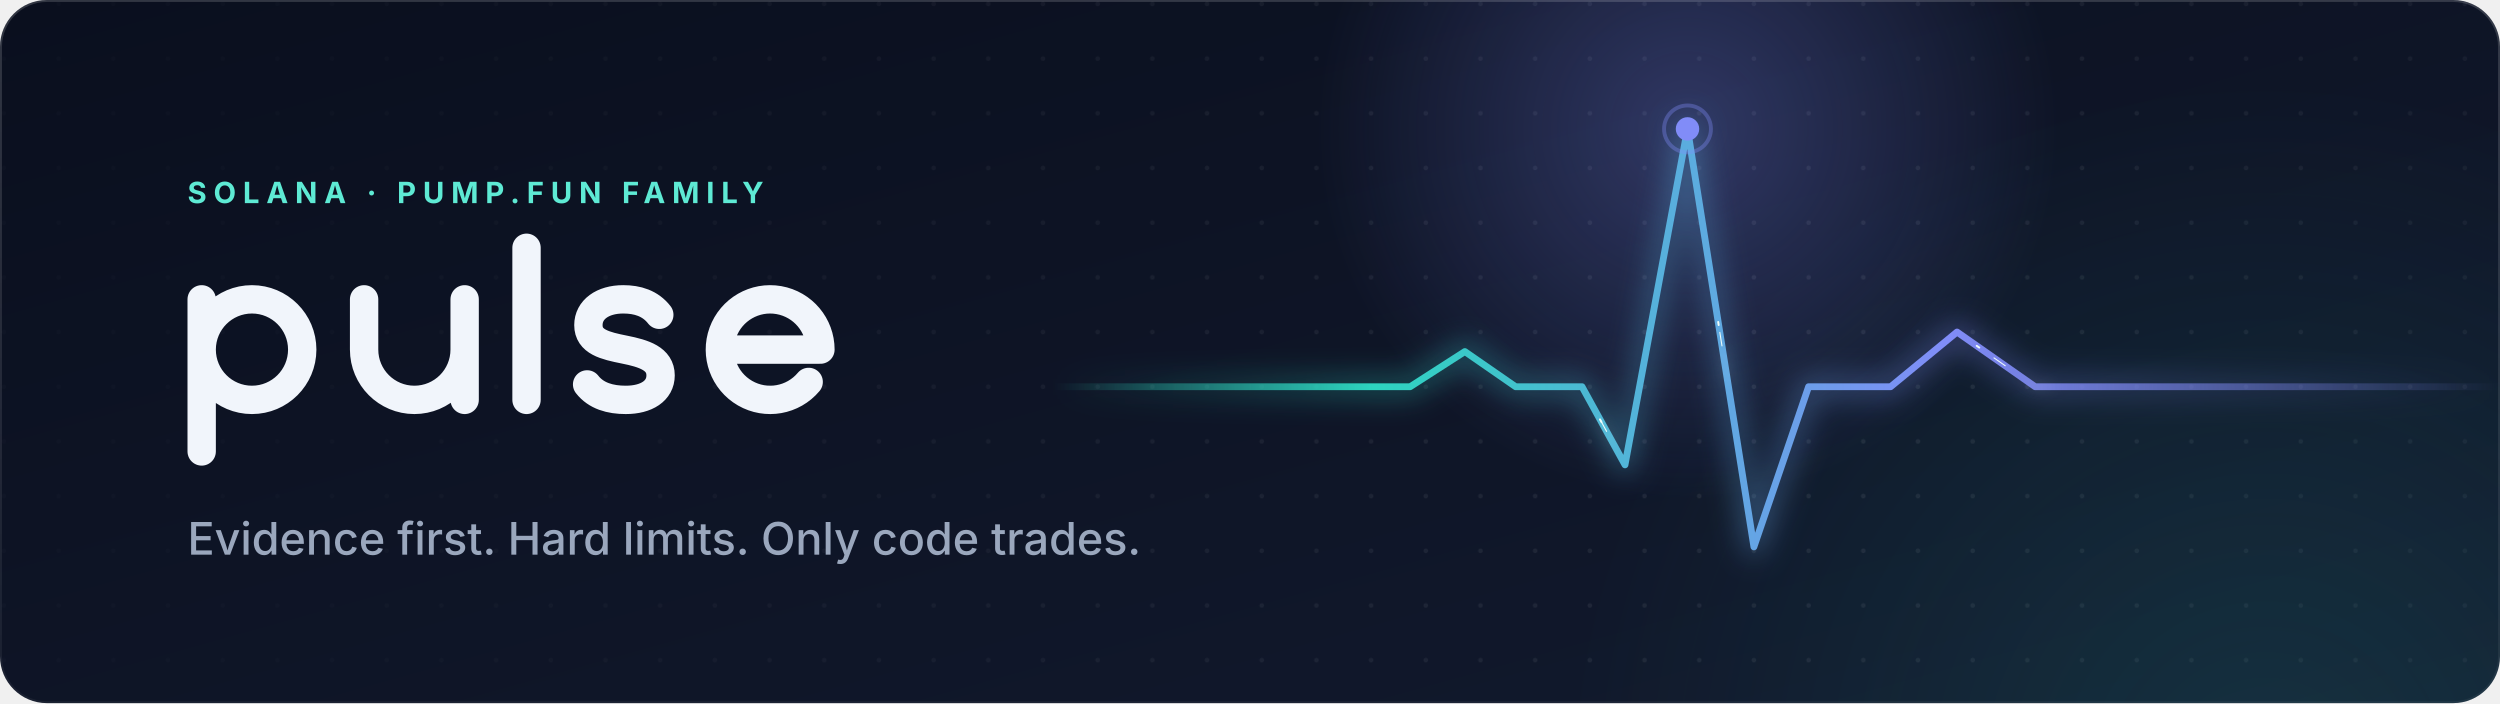
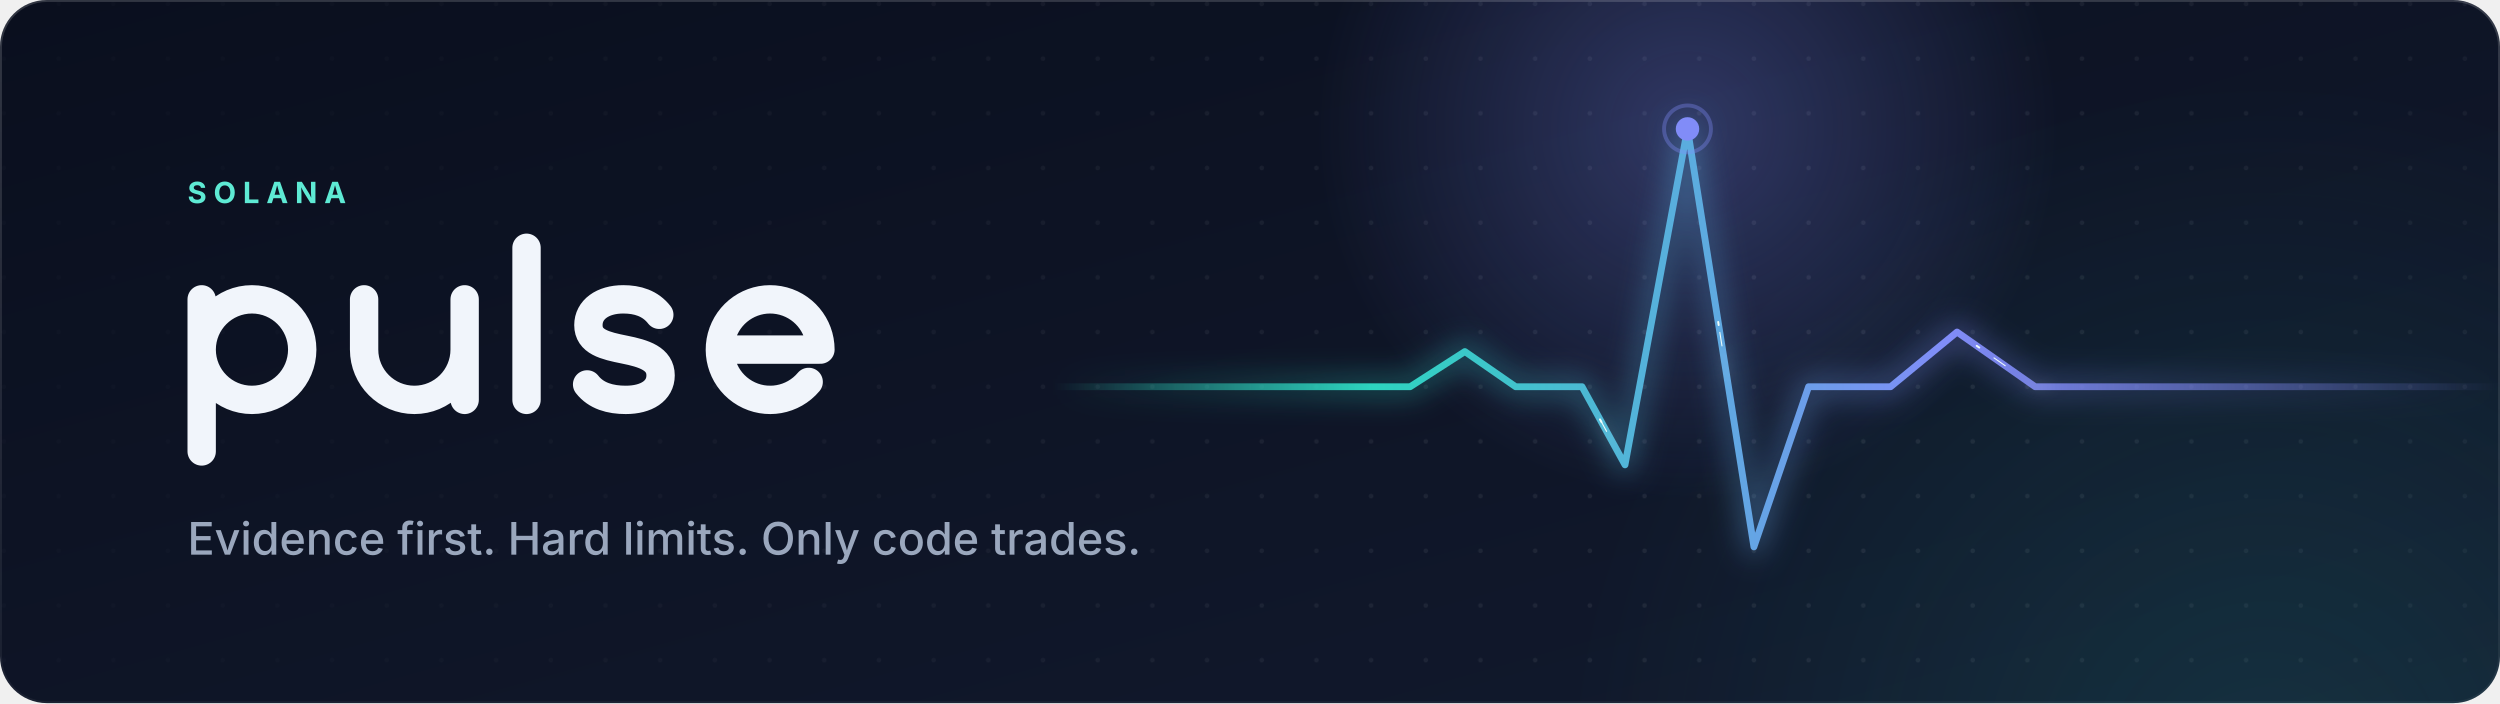
<svg xmlns="http://www.w3.org/2000/svg" width="1280" height="360" viewBox="0 0 1280 360" role="img" aria-labelledby="title desc">
  <style>
    .c1,.c2,.c3 { animation: run 4.6s linear infinite; }
    .c1 { animation-name: run1; } .c2 { animation-name: run2; } .c3 { animation-name: run3; }
    @keyframes run1 { 0% { stroke-dashoffset: 16; } 62.0% { stroke-dashoffset: -96; } 100% { stroke-dashoffset: -96; } }
    @keyframes run2 { 0% { stroke-dashoffset: 7; } 62.0% { stroke-dashoffset: -105; } 100% { stroke-dashoffset: -105; } }
    @keyframes run3 { 0% { stroke-dashoffset: 1.6; } 62.0% { stroke-dashoffset: -110.4; } 100% { stroke-dashoffset: -110.4; } }
    .ring { transform-box: fill-box; transform-origin: center; animation: ring 4.6s ease-out infinite; opacity: 0; }
    @keyframes ring { 0%, 23.5% { transform: scale(1); opacity: 0; }
      23.6% { transform: scale(1); opacity: 0.85; }
      45.6% { transform: scale(3.4); opacity: 0; } 100% { opacity: 0; } }
    .dot { transform-box: fill-box; transform-origin: center; animation: dot 4.6s ease-out infinite; }
    @keyframes dot { 0%, 23.5% { transform: scale(1); } 25.1% { transform: scale(1.45); }
      37.6% { transform: scale(1); } 100% { transform: scale(1); } }
    .comet { animation: fadecomet 4.6s linear infinite; }
    @keyframes fadecomet { 0% { opacity: 0; } 9.9% { opacity: 1; }
      49.6% { opacity: 1; } 62.0% { opacity: 0; } 100% { opacity: 0; } }
    @media (prefers-reduced-motion: reduce) {
      .comet, .ring { display: none; }
      .dot { animation: none; }
    }
  </style>
  <defs>
    <linearGradient id="bg" x1="0" y1="0" x2="1" y2="1">
      <stop offset="0" stop-color="#0A0F1E" />
      <stop offset="1" stop-color="#121A2E" />
    </linearGradient>
    <linearGradient id="beat" gradientUnits="userSpaceOnUse" x1="540" y1="0" x2="1280" y2="0">
      <stop offset="0" stop-color="#2DD4BF" stop-opacity="0" />
      <stop offset="0.22" stop-color="#2DD4BF" />
      <stop offset="0.62" stop-color="#818CF8" />
      <stop offset="1" stop-color="#818CF8" stop-opacity="0" />
    </linearGradient>
    <radialGradient id="halo" cx="864" cy="66" r="190" gradientUnits="userSpaceOnUse">
      <stop offset="0" stop-color="#818CF8" stop-opacity="0.3" />
      <stop offset="1" stop-color="#818CF8" stop-opacity="0" />
    </radialGradient>
    <radialGradient id="aura" cx="1160" cy="400" r="360" gradientUnits="userSpaceOnUse">
      <stop offset="0" stop-color="#2DD4BF" stop-opacity="0.13" />
      <stop offset="1" stop-color="#2DD4BF" stop-opacity="0" />
    </radialGradient>
    <radialGradient id="fade" cx="900" cy="190" r="760" gradientUnits="userSpaceOnUse">
      <stop offset="0" stop-color="#FFFFFF" />
      <stop offset="0.75" stop-color="#FFFFFF" stop-opacity="0.35" />
      <stop offset="1" stop-color="#FFFFFF" stop-opacity="0.15" />
    </radialGradient>
    <mask id="gridmask">
      <rect width="1280" height="360" fill="url(#fade)" />
    </mask>
    <pattern id="grid" width="28" height="28" patternUnits="userSpaceOnUse">
      <circle cx="2" cy="2" r="1.2" fill="#FFFFFF" fill-opacity="0.075" />
    </pattern>
    <linearGradient id="rim" x1="0" y1="0" x2="0" y2="1">
      <stop offset="0" stop-color="#FFFFFF" stop-opacity="0.16" />
      <stop offset="1" stop-color="#FFFFFF" stop-opacity="0.05" />
    </linearGradient>
    <filter id="glow" x="-10%" y="-60%" width="120%" height="220%">
      <feGaussianBlur stdDeviation="7" />
    </filter>
    <filter id="soft" x="-10%" y="-60%" width="120%" height="220%">
      <feGaussianBlur stdDeviation="3" />
    </filter>
    <clipPath id="card">
      <rect width="1280" height="360" rx="24" />
    </clipPath>
  </defs>
  <g clip-path="url(#card)">
    <rect width="1280" height="360" fill="url(#bg)" />
    <rect width="1280" height="360" fill="url(#grid)" mask="url(#gridmask)" />
    <rect width="1280" height="360" fill="url(#aura)" />
    <circle cx="864" cy="66" r="190" fill="url(#halo)" />
    <path d="M540 198L722 198L750 180L776 198L810 198L832 238L864 66L898 280L926 198L968 198L1002 170L1042 198L1280 198" fill="none" stroke="url(#beat)" stroke-width="10" stroke-linecap="round" stroke-linejoin="round" opacity="0.35" filter="url(#glow)" />
    <path d="M540 198L722 198L750 180L776 198L810 198L832 238L864 66L898 280L926 198L968 198L1002 170L1042 198L1280 198" fill="none" stroke="url(#beat)" stroke-width="3.5" stroke-linecap="round" stroke-linejoin="round" />
    <g class="comet">
      <g filter="url(#soft)">
        <path class="c1" d="M540 198L722 198L750 180L776 198L810 198L832 238L864 66L898 280L926 198L968 198L1002 170L1042 198L1280 198" pathLength="100" fill="none" stroke="#F0FDFA" stroke-opacity="6" stroke-width="0.3" stroke-linecap="round" stroke-linejoin="round" stroke-dasharray="16 300" stroke-dashoffset="16" />
      </g>
      <path class="c2" d="M540 198L722 198L750 180L776 198L810 198L832 238L864 66L898 280L926 198L968 198L1002 170L1042 198L1280 198" pathLength="100" fill="none" stroke="#F0FDFA" stroke-opacity="4" stroke-width="0.55" stroke-linecap="round" stroke-linejoin="round" stroke-dasharray="7 300" stroke-dashoffset="7" />
      <path class="c3" d="M540 198L722 198L750 180L776 198L810 198L832 238L864 66L898 280L926 198L968 198L1002 170L1042 198L1280 198" pathLength="100" fill="none" stroke="#F0FDFA" stroke-opacity="5" stroke-width="1" stroke-linecap="round" stroke-linejoin="round" stroke-dasharray="1.6 300" stroke-dashoffset="1.6" />
    </g>
    <circle class="ring" cx="864" cy="66" r="12" fill="none" stroke="#818CF8" stroke-width="2" />
    <circle cx="864" cy="66" r="12" fill="none" stroke="#818CF8" stroke-opacity="0.35" stroke-width="2" />
    <circle class="dot" cx="864" cy="66" r="6" fill="#818CF8" />
  </g>
  <rect x="0.5" y="0.5" width="1279" height="359" rx="23.5" fill="none" stroke="url(#rim)" />
  <g font-family="ui-sans-serif, -apple-system, BlinkMacSystemFont, 'Segoe UI', Inter, Helvetica, Arial, sans-serif">
-     <text x="96" y="104" fill="#5EEAD4" font-size="15" font-weight="700" letter-spacing="3.5">SOLANA · PUMP.FUN FAMILY</text>
+     <text x="96" y="104" fill="#5EEAD4" font-size="15" font-weight="700" letter-spacing="3.5">SOLANA</text>
    <text x="96" y="284" fill="#9AA7BD" font-size="23" font-weight="500">Evidence first. Hard limits. Only code trades.</text>
  </g>
  <g transform="translate(96 212) scale(0.66)" color="#F1F5FB">
    <path d="M11 -89V29M11 -50a39 39 0 1 0 78 0a39 39 0 1 0 -78 0M137 -89V-50A39 39 0 0 0 215 -50M215 -89V-11M263 -129V-11M366 -77C359 -86 349 -89 338 -89C322 -89 311 -81 311 -69C311 -56 324 -53 339 -50C354 -47 367 -43 367 -30C367 -18 356 -11 340 -11C328 -11 317 -14 310 -23M413 -50H491A39 39 0 1 0 481.88 -24.93" fill="none" stroke="currentColor" stroke-width="22" stroke-linecap="round" stroke-linejoin="round" />
  </g>
</svg>
